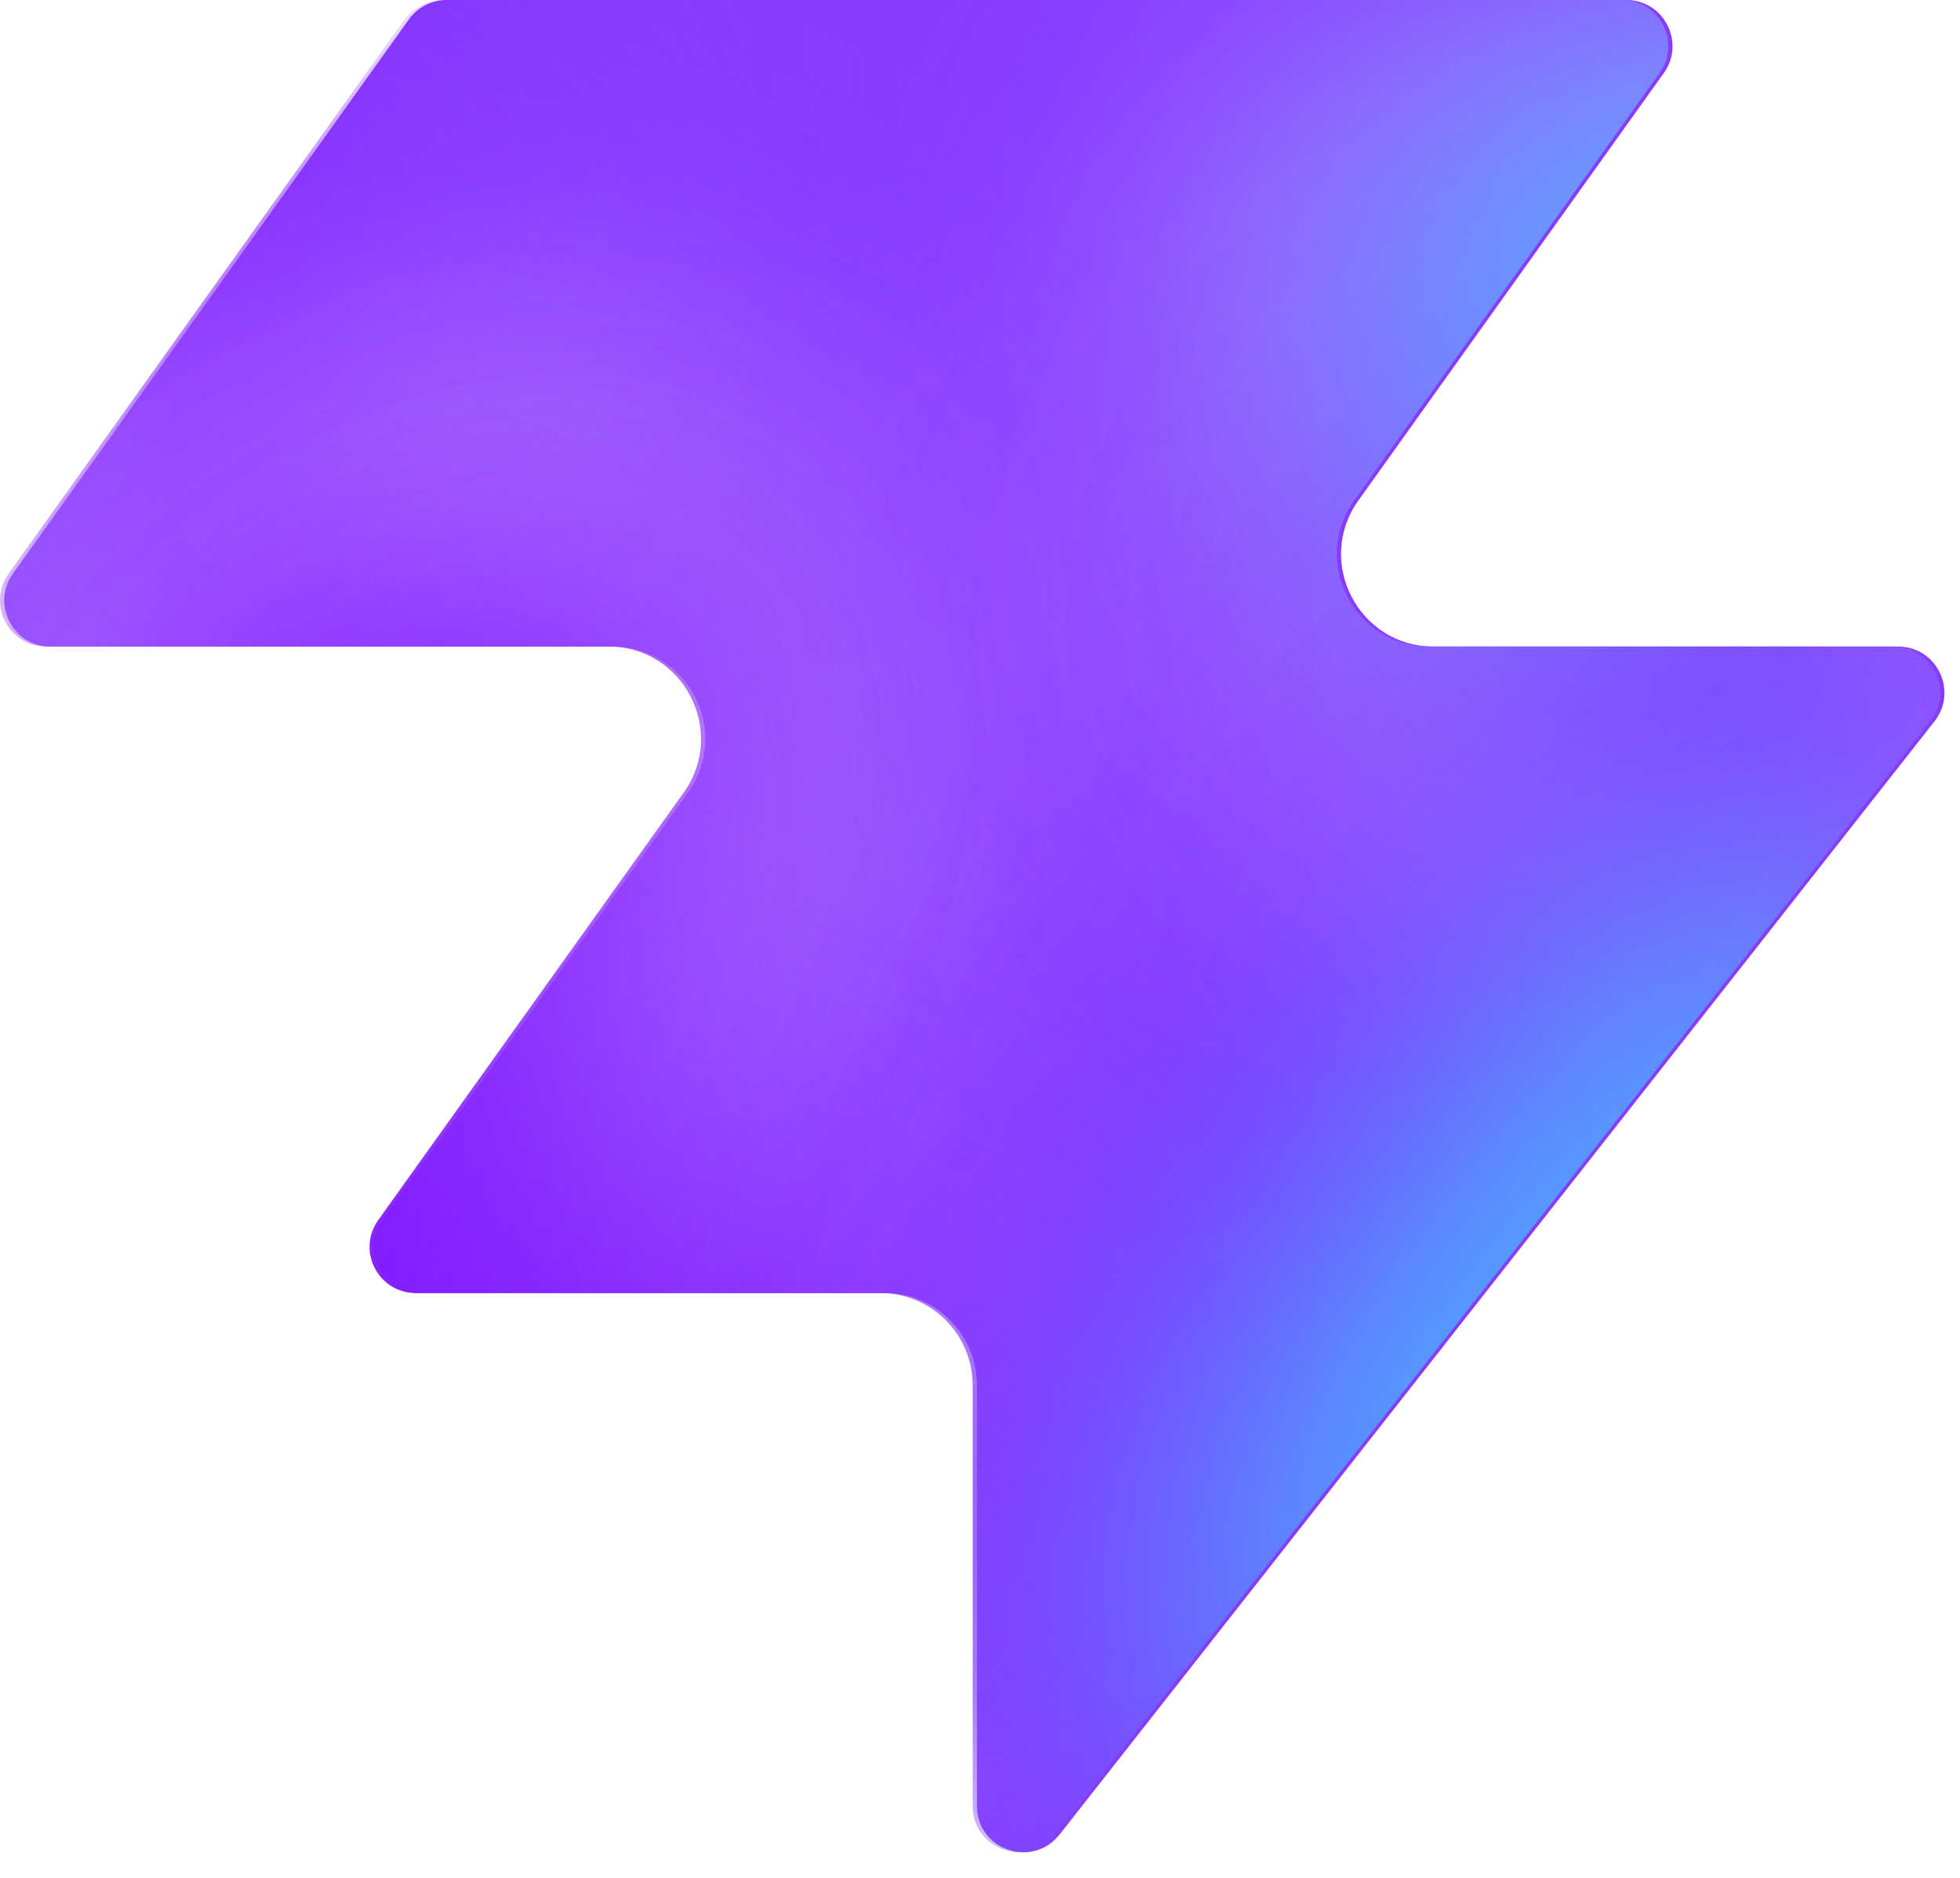
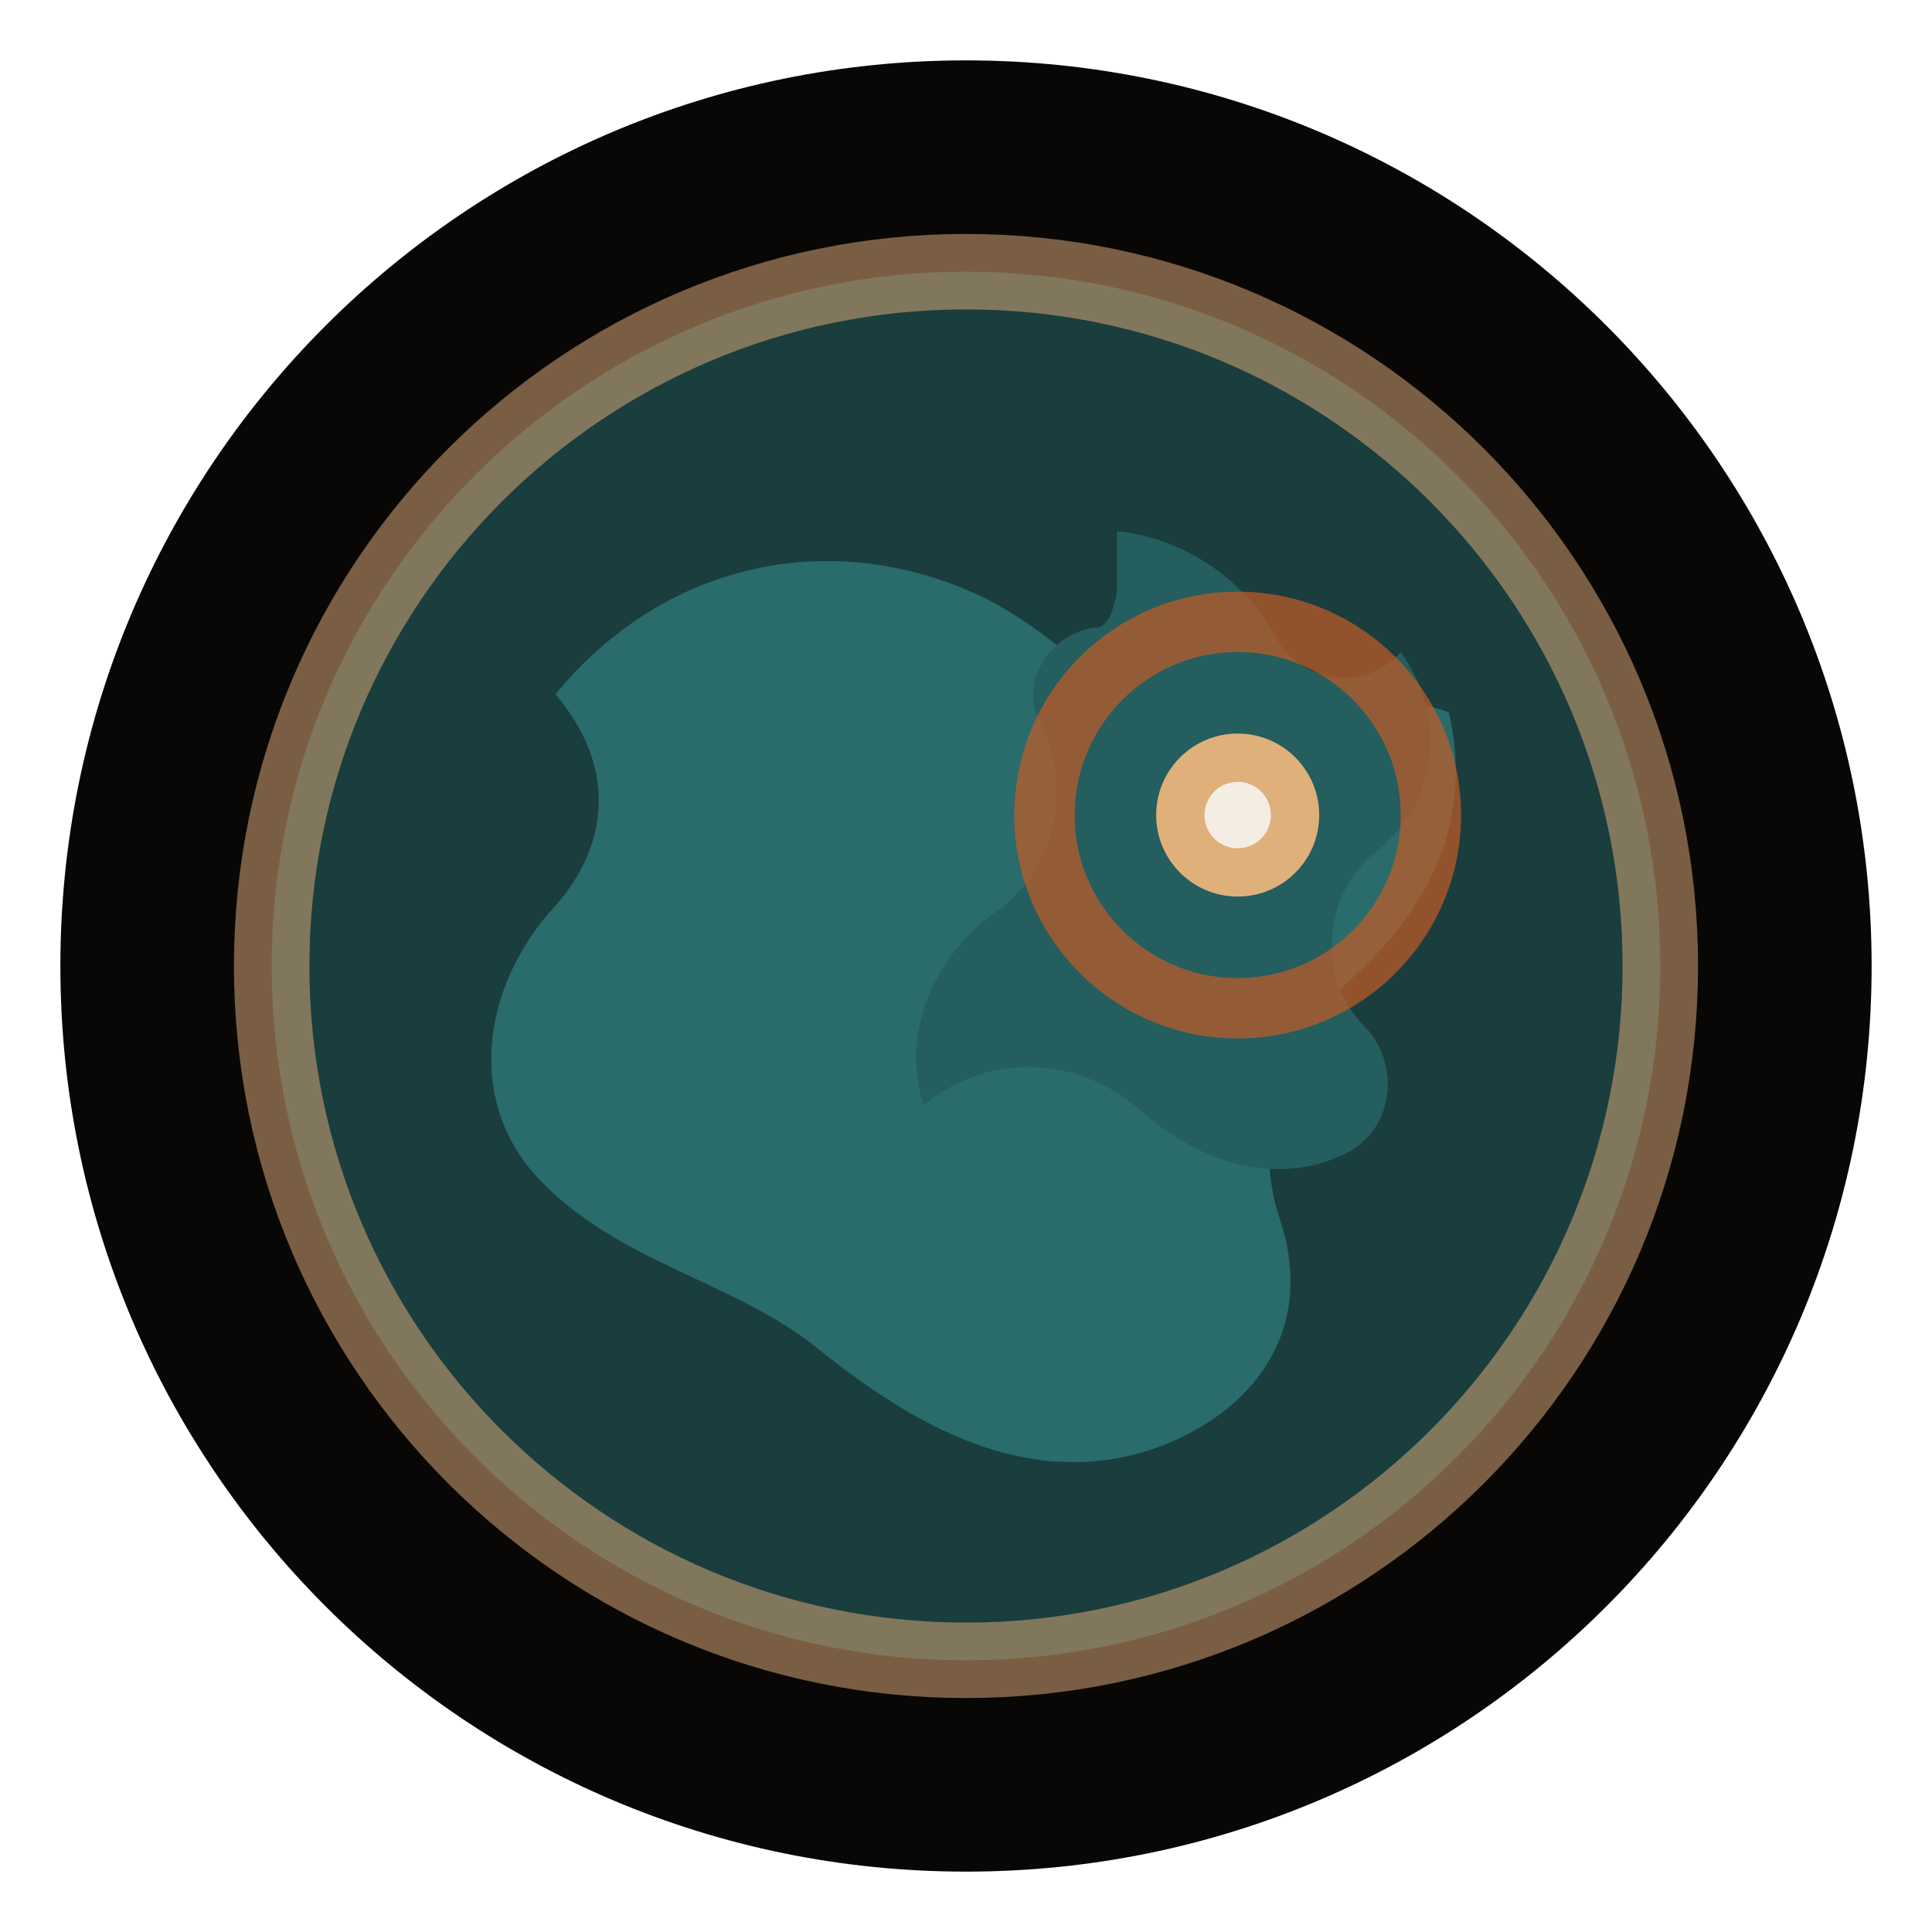
- <svg xmlns="http://www.w3.org/2000/svg" width="48" height="46" fill="none" viewBox="0 0 48 46">
-   <path fill="#863bff" d="M25.946 44.938c-.664.845-2.021.375-2.021-.698V33.937a2.26 2.26 0 0 0-2.262-2.262H10.287c-.92 0-1.456-1.04-.92-1.788l7.48-10.471c1.07-1.497 0-3.578-1.842-3.578H1.237c-.92 0-1.456-1.04-.92-1.788L10.013.474c.214-.297.556-.474.92-.474h28.894c.92 0 1.456 1.04.92 1.788l-7.48 10.471c-1.07 1.498 0 3.579 1.842 3.579h11.377c.943 0 1.473 1.088.89 1.83L25.947 44.94z" style="fill:#863bff;fill:color(display-p3 .525 .23 1);fill-opacity:1" />
-   <mask id="a" width="48" height="46" x="0" y="0" maskUnits="userSpaceOnUse" style="mask-type:alpha">
-     <path fill="#000" d="M25.842 44.938c-.664.844-2.021.375-2.021-.698V33.937a2.26 2.26 0 0 0-2.262-2.262H10.183c-.92 0-1.456-1.04-.92-1.788l7.48-10.471c1.07-1.498 0-3.579-1.842-3.579H1.133c-.92 0-1.456-1.04-.92-1.787L9.91.473c.214-.297.556-.474.92-.474h28.894c.92 0 1.456 1.04.92 1.788l-7.48 10.471c-1.07 1.498 0 3.578 1.842 3.578h11.377c.943 0 1.473 1.088.89 1.832L25.843 44.94z" style="fill:#000;fill-opacity:1" />
-   </mask>
-   <g mask="url(#a)">
-     <g filter="url(#b)">
-       <ellipse cx="5.508" cy="14.704" fill="#ede6ff" rx="5.508" ry="14.704" style="fill:#ede6ff;fill:color(display-p3 .927 .903 1);fill-opacity:1" transform="matrix(.00324 1 1 -.00324 -4.47 31.516)" />
-     </g>
-     <g filter="url(#c)">
-       <ellipse cx="10.399" cy="29.851" fill="#ede6ff" rx="10.399" ry="29.851" style="fill:#ede6ff;fill:color(display-p3 .927 .903 1);fill-opacity:1" transform="matrix(.00324 1 1 -.00324 -39.328 7.883)" />
-     </g>
-     <g filter="url(#d)">
-       <ellipse cx="5.508" cy="30.487" fill="#7e14ff" rx="5.508" ry="30.487" style="fill:#7e14ff;fill:color(display-p3 .492 .077 1);fill-opacity:1" transform="rotate(89.814 -25.913 -14.639)scale(1 -1)" />
-     </g>
-     <g filter="url(#e)">
-       <ellipse cx="5.508" cy="30.599" fill="#7e14ff" rx="5.508" ry="30.599" style="fill:#7e14ff;fill:color(display-p3 .492 .077 1);fill-opacity:1" transform="rotate(89.814 -32.644 -3.334)scale(1 -1)" />
-     </g>
-     <g filter="url(#f)">
-       <ellipse cx="5.508" cy="30.599" fill="#7e14ff" rx="5.508" ry="30.599" style="fill:#7e14ff;fill:color(display-p3 .492 .077 1);fill-opacity:1" transform="matrix(.00324 1 1 -.00324 -34.34 30.47)" />
-     </g>
-     <g filter="url(#g)">
-       <ellipse cx="14.072" cy="22.078" fill="#ede6ff" rx="14.072" ry="22.078" style="fill:#ede6ff;fill:color(display-p3 .927 .903 1);fill-opacity:1" transform="rotate(93.35 24.506 48.493)scale(-1 1)" />
-     </g>
-     <g filter="url(#h)">
-       <ellipse cx="3.47" cy="21.501" fill="#7e14ff" rx="3.47" ry="21.501" style="fill:#7e14ff;fill:color(display-p3 .492 .077 1);fill-opacity:1" transform="rotate(89.009 28.708 47.59)scale(-1 1)" />
-     </g>
-     <g filter="url(#i)">
-       <ellipse cx="3.47" cy="21.501" fill="#7e14ff" rx="3.47" ry="21.501" style="fill:#7e14ff;fill:color(display-p3 .492 .077 1);fill-opacity:1" transform="rotate(89.009 28.708 47.59)scale(-1 1)" />
-     </g>
-     <g filter="url(#j)">
-       <ellipse cx=".387" cy="8.972" fill="#7e14ff" rx="4.407" ry="29.108" style="fill:#7e14ff;fill:color(display-p3 .492 .077 1);fill-opacity:1" transform="rotate(39.51 .387 8.972)" />
-     </g>
-     <g filter="url(#k)">
-       <ellipse cx="47.523" cy="-6.092" fill="#7e14ff" rx="4.407" ry="29.108" style="fill:#7e14ff;fill:color(display-p3 .492 .077 1);fill-opacity:1" transform="rotate(37.892 47.523 -6.092)" />
-     </g>
-     <g filter="url(#l)">
-       <ellipse cx="41.412" cy="6.333" fill="#47bfff" rx="5.971" ry="9.665" style="fill:#47bfff;fill:color(display-p3 .28 .748 1);fill-opacity:1" transform="rotate(37.892 41.412 6.333)" />
-     </g>
-     <g filter="url(#m)">
-       <ellipse cx="-1.879" cy="38.332" fill="#7e14ff" rx="4.407" ry="29.108" style="fill:#7e14ff;fill:color(display-p3 .492 .077 1);fill-opacity:1" transform="rotate(37.892 -1.88 38.332)" />
-     </g>
-     <g filter="url(#n)">
-       <ellipse cx="-1.879" cy="38.332" fill="#7e14ff" rx="4.407" ry="29.108" style="fill:#7e14ff;fill:color(display-p3 .492 .077 1);fill-opacity:1" transform="rotate(37.892 -1.88 38.332)" />
-     </g>
-     <g filter="url(#o)">
-       <ellipse cx="35.651" cy="29.907" fill="#7e14ff" rx="4.407" ry="29.108" style="fill:#7e14ff;fill:color(display-p3 .492 .077 1);fill-opacity:1" transform="rotate(37.892 35.651 29.907)" />
-     </g>
-     <g filter="url(#p)">
-       <ellipse cx="38.418" cy="32.4" fill="#47bfff" rx="5.971" ry="15.297" style="fill:#47bfff;fill:color(display-p3 .28 .748 1);fill-opacity:1" transform="rotate(37.892 38.418 32.4)" />
-     </g>
-   </g>
-   <defs>
-     <filter id="b" width="60.045" height="41.654" x="-19.77" y="16.149" color-interpolation-filters="sRGB" filterUnits="userSpaceOnUse">
-       <feFlood flood-opacity="0" result="BackgroundImageFix" />
-       <feBlend in="SourceGraphic" in2="BackgroundImageFix" result="shape" />
-       <feGaussianBlur result="effect1_foregroundBlur_2002_17158" stdDeviation="7.659" />
-     </filter>
-     <filter id="c" width="90.34" height="51.437" x="-54.613" y="-7.533" color-interpolation-filters="sRGB" filterUnits="userSpaceOnUse">
-       <feFlood flood-opacity="0" result="BackgroundImageFix" />
-       <feBlend in="SourceGraphic" in2="BackgroundImageFix" result="shape" />
-       <feGaussianBlur result="effect1_foregroundBlur_2002_17158" stdDeviation="7.659" />
-     </filter>
-     <filter id="d" width="79.355" height="29.4" x="-49.64" y="2.03" color-interpolation-filters="sRGB" filterUnits="userSpaceOnUse">
-       <feFlood flood-opacity="0" result="BackgroundImageFix" />
-       <feBlend in="SourceGraphic" in2="BackgroundImageFix" result="shape" />
-       <feGaussianBlur result="effect1_foregroundBlur_2002_17158" stdDeviation="4.596" />
-     </filter>
-     <filter id="e" width="79.579" height="29.4" x="-45.045" y="20.029" color-interpolation-filters="sRGB" filterUnits="userSpaceOnUse">
-       <feFlood flood-opacity="0" result="BackgroundImageFix" />
-       <feBlend in="SourceGraphic" in2="BackgroundImageFix" result="shape" />
-       <feGaussianBlur result="effect1_foregroundBlur_2002_17158" stdDeviation="4.596" />
-     </filter>
-     <filter id="f" width="79.579" height="29.4" x="-43.513" y="21.178" color-interpolation-filters="sRGB" filterUnits="userSpaceOnUse">
-       <feFlood flood-opacity="0" result="BackgroundImageFix" />
-       <feBlend in="SourceGraphic" in2="BackgroundImageFix" result="shape" />
-       <feGaussianBlur result="effect1_foregroundBlur_2002_17158" stdDeviation="4.596" />
-     </filter>
-     <filter id="g" width="74.749" height="58.852" x="15.756" y="-17.901" color-interpolation-filters="sRGB" filterUnits="userSpaceOnUse">
-       <feFlood flood-opacity="0" result="BackgroundImageFix" />
-       <feBlend in="SourceGraphic" in2="BackgroundImageFix" result="shape" />
-       <feGaussianBlur result="effect1_foregroundBlur_2002_17158" stdDeviation="7.659" />
-     </filter>
-     <filter id="h" width="61.377" height="25.362" x="23.548" y="2.284" color-interpolation-filters="sRGB" filterUnits="userSpaceOnUse">
-       <feFlood flood-opacity="0" result="BackgroundImageFix" />
-       <feBlend in="SourceGraphic" in2="BackgroundImageFix" result="shape" />
-       <feGaussianBlur result="effect1_foregroundBlur_2002_17158" stdDeviation="4.596" />
-     </filter>
-     <filter id="i" width="61.377" height="25.362" x="23.548" y="2.284" color-interpolation-filters="sRGB" filterUnits="userSpaceOnUse">
-       <feFlood flood-opacity="0" result="BackgroundImageFix" />
-       <feBlend in="SourceGraphic" in2="BackgroundImageFix" result="shape" />
-       <feGaussianBlur result="effect1_foregroundBlur_2002_17158" stdDeviation="4.596" />
-     </filter>
-     <filter id="j" width="56.045" height="63.649" x="-27.636" y="-22.853" color-interpolation-filters="sRGB" filterUnits="userSpaceOnUse">
-       <feFlood flood-opacity="0" result="BackgroundImageFix" />
-       <feBlend in="SourceGraphic" in2="BackgroundImageFix" result="shape" />
-       <feGaussianBlur result="effect1_foregroundBlur_2002_17158" stdDeviation="4.596" />
-     </filter>
-     <filter id="k" width="54.814" height="64.646" x="20.116" y="-38.415" color-interpolation-filters="sRGB" filterUnits="userSpaceOnUse">
-       <feFlood flood-opacity="0" result="BackgroundImageFix" />
-       <feBlend in="SourceGraphic" in2="BackgroundImageFix" result="shape" />
-       <feGaussianBlur result="effect1_foregroundBlur_2002_17158" stdDeviation="4.596" />
-     </filter>
-     <filter id="l" width="33.541" height="35.313" x="24.641" y="-11.323" color-interpolation-filters="sRGB" filterUnits="userSpaceOnUse">
-       <feFlood flood-opacity="0" result="BackgroundImageFix" />
-       <feBlend in="SourceGraphic" in2="BackgroundImageFix" result="shape" />
-       <feGaussianBlur result="effect1_foregroundBlur_2002_17158" stdDeviation="4.596" />
-     </filter>
-     <filter id="m" width="54.814" height="64.646" x="-29.286" y="6.009" color-interpolation-filters="sRGB" filterUnits="userSpaceOnUse">
-       <feFlood flood-opacity="0" result="BackgroundImageFix" />
-       <feBlend in="SourceGraphic" in2="BackgroundImageFix" result="shape" />
-       <feGaussianBlur result="effect1_foregroundBlur_2002_17158" stdDeviation="4.596" />
-     </filter>
-     <filter id="n" width="54.814" height="64.646" x="-29.286" y="6.009" color-interpolation-filters="sRGB" filterUnits="userSpaceOnUse">
-       <feFlood flood-opacity="0" result="BackgroundImageFix" />
-       <feBlend in="SourceGraphic" in2="BackgroundImageFix" result="shape" />
-       <feGaussianBlur result="effect1_foregroundBlur_2002_17158" stdDeviation="4.596" />
-     </filter>
-     <filter id="o" width="54.814" height="64.646" x="8.244" y="-2.416" color-interpolation-filters="sRGB" filterUnits="userSpaceOnUse">
-       <feFlood flood-opacity="0" result="BackgroundImageFix" />
-       <feBlend in="SourceGraphic" in2="BackgroundImageFix" result="shape" />
-       <feGaussianBlur result="effect1_foregroundBlur_2002_17158" stdDeviation="4.596" />
-     </filter>
-     <filter id="p" width="39.409" height="43.623" x="18.713" y="10.588" color-interpolation-filters="sRGB" filterUnits="userSpaceOnUse">
-       <feFlood flood-opacity="0" result="BackgroundImageFix" />
-       <feBlend in="SourceGraphic" in2="BackgroundImageFix" result="shape" />
-       <feGaussianBlur result="effect1_foregroundBlur_2002_17158" stdDeviation="4.596" />
-     </filter>
-   </defs>
+ <svg xmlns="http://www.w3.org/2000/svg" viewBox="0 0 32 32" fill="none">
+   <circle cx="16" cy="16" r="15" fill="#080706" />
+   <circle cx="16" cy="16" r="11.5" fill="#1a3d3d" />
+   <path fill="#2a6b6b" d="M9.2 11.5c1.8-2.2 4.6-2.8 7.1-1.6 1.4.7 2.2 1.9 3.6 2.1 1.5.2 2.8-.7 4.1-.2.4 1.8-.3 3.2-1.6 4.4-1.1 1-1.7 2.5-1.2 4 .6 1.8-.4 3.2-2.1 3.8-2.1.7-4-.4-5.6-1.7-1.4-1.1-3.3-1.4-4.6-2.8-1.2-1.3-.9-3.2.3-4.5.8-.9 1.1-2.2 0-3.5z" />
+   <path fill="#245e5e" d="M18.5 8.8c1.1.1 2.1.8 2.6 1.7.4.8 1.5 1 2.1.3.8 1.1.6 2.5-.4 3.3-.9.7-1 2.1-.2 2.9.6.6.5 1.7-.3 2.1-1.2.6-2.5.1-3.4-.7-1-.9-2.5-1-3.6-.1-.4-1.2.2-2.5 1.2-3.2 1-.7 1.3-2.1.7-3.2-.3-.6.2-1.4.9-1.5.1 0 .3 0 .4-.6z" />
+   <circle cx="16" cy="16" r="11.5" stroke="#D4A574" stroke-opacity="0.55" stroke-width="1.25" />
+   <circle cx="20.5" cy="13.5" r="3.2" stroke="#C45C26" stroke-opacity="0.7" stroke-width="1" fill="none" />
+   <circle cx="20.5" cy="13.5" r="1.35" fill="#E0B07A" />
+   <circle cx="20.5" cy="13.5" r="0.55" fill="#F4EDE4" />
</svg>
